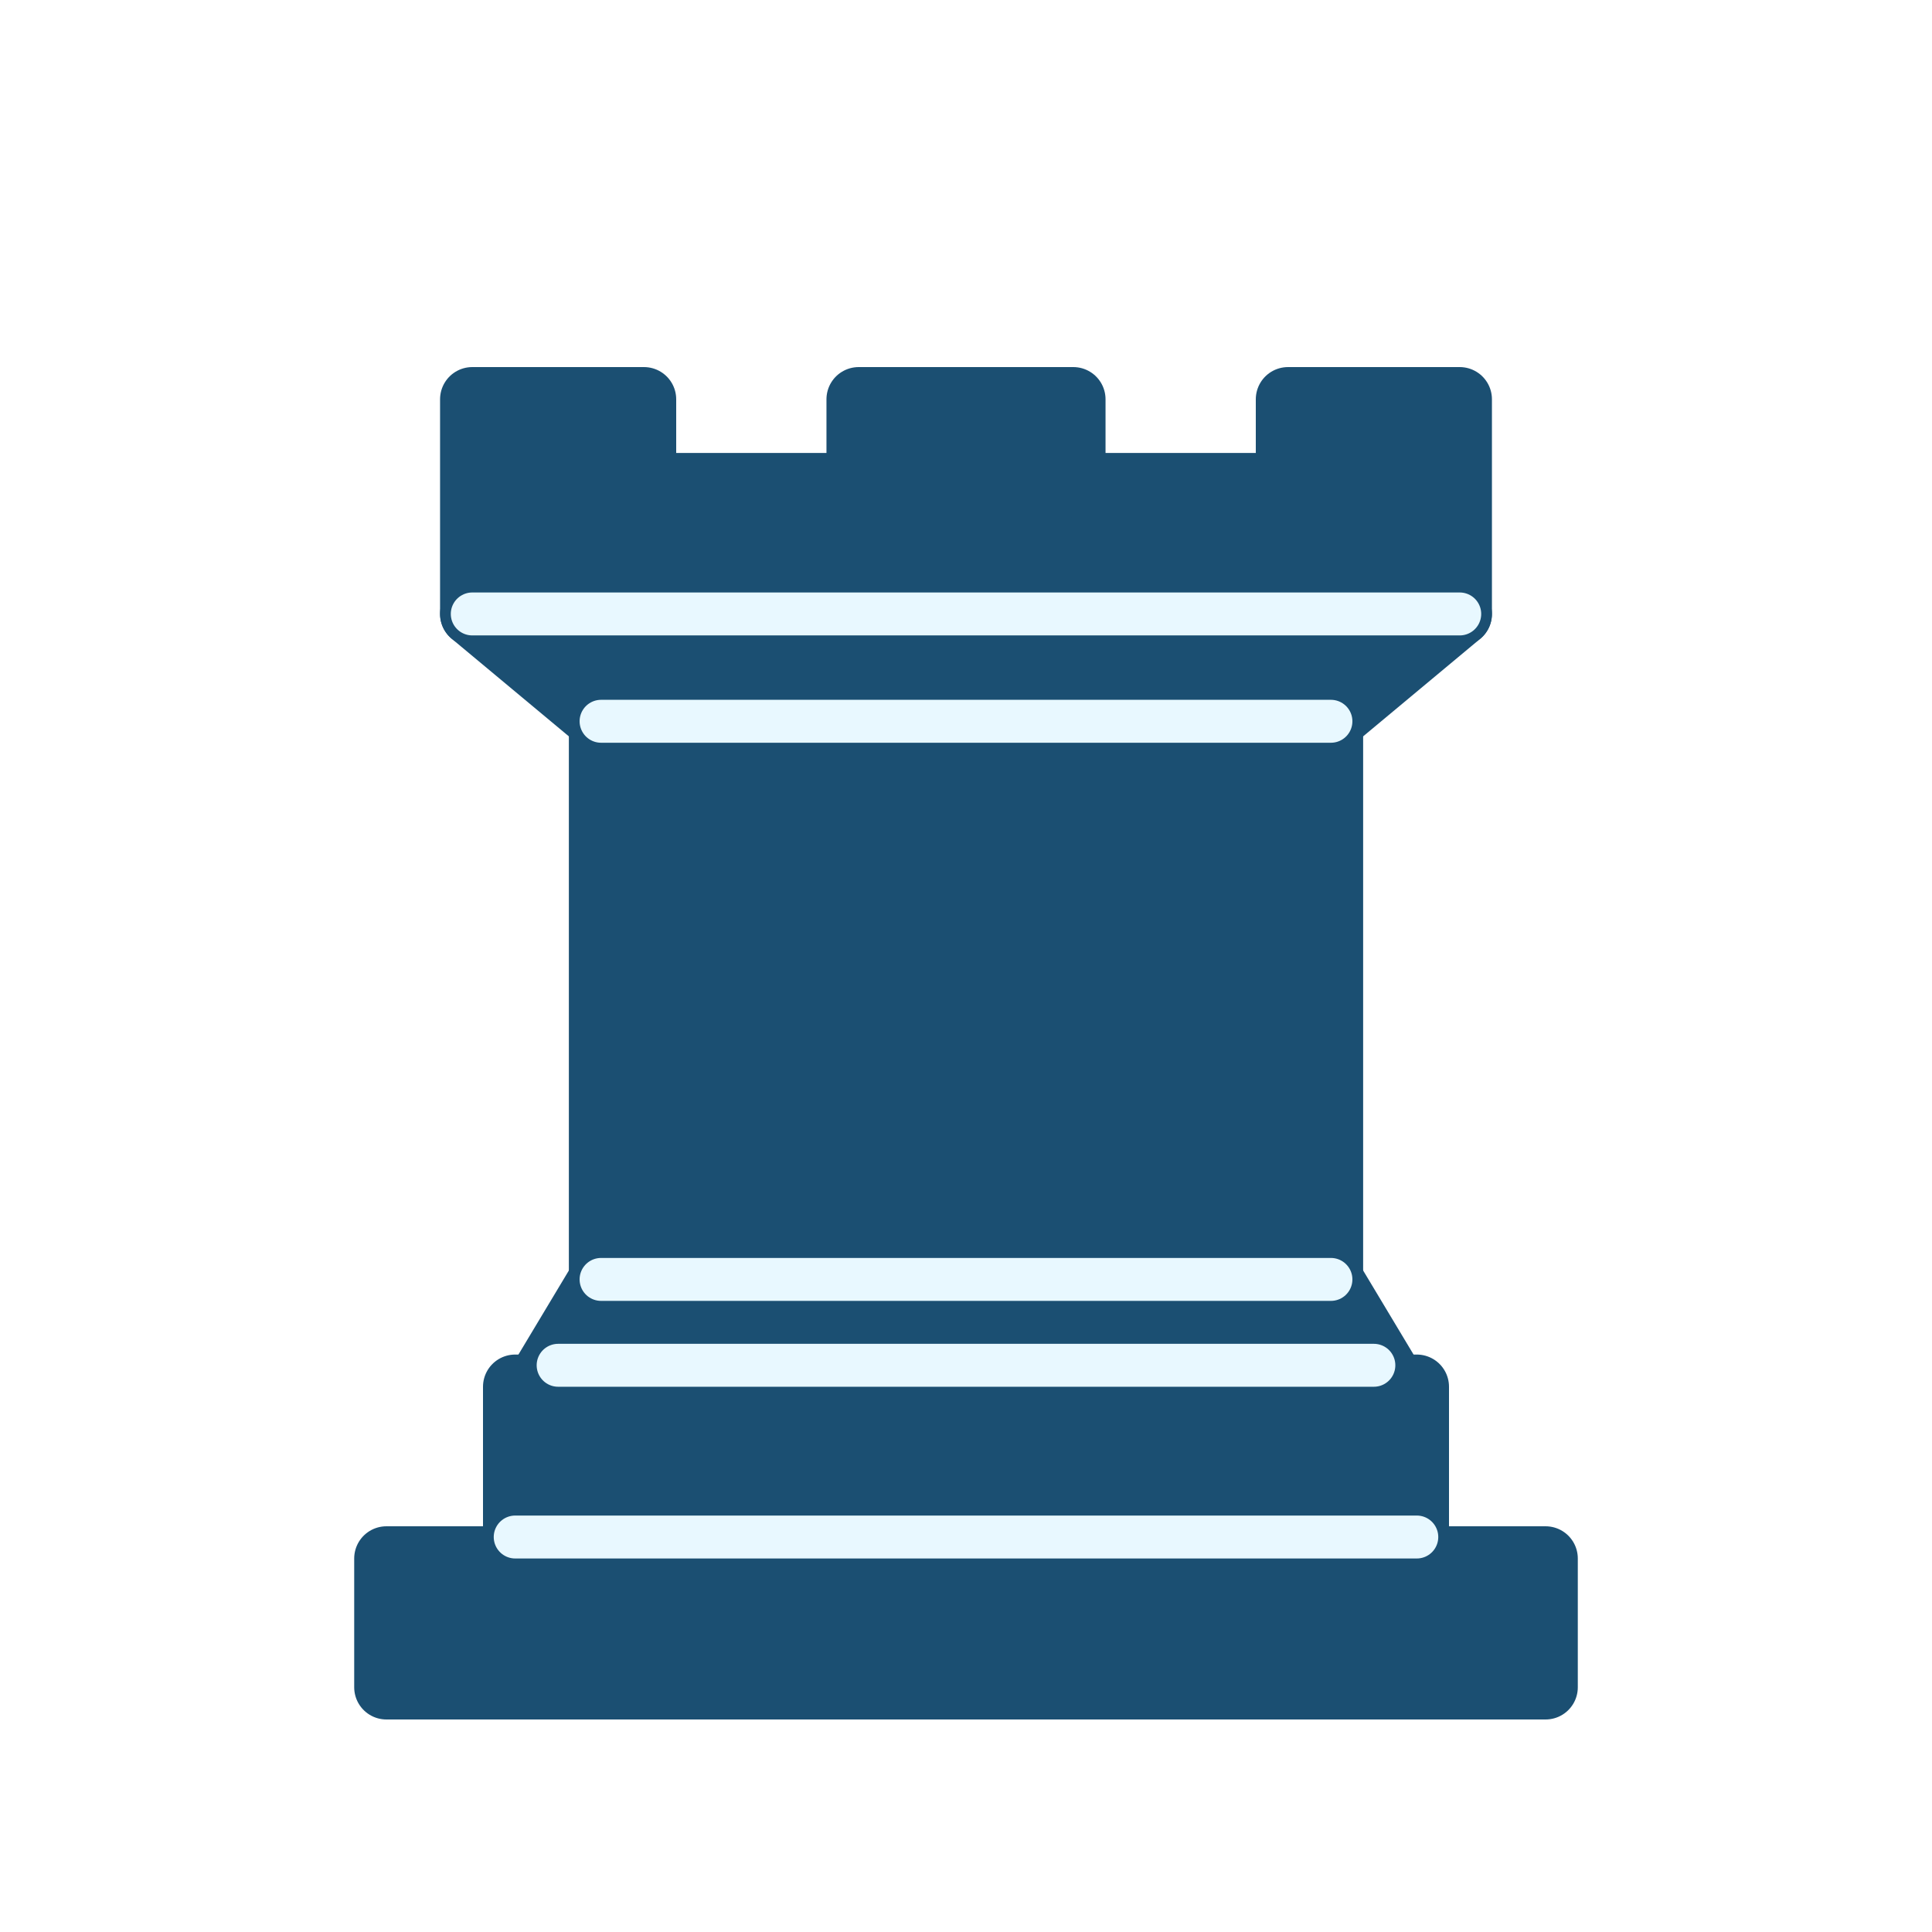
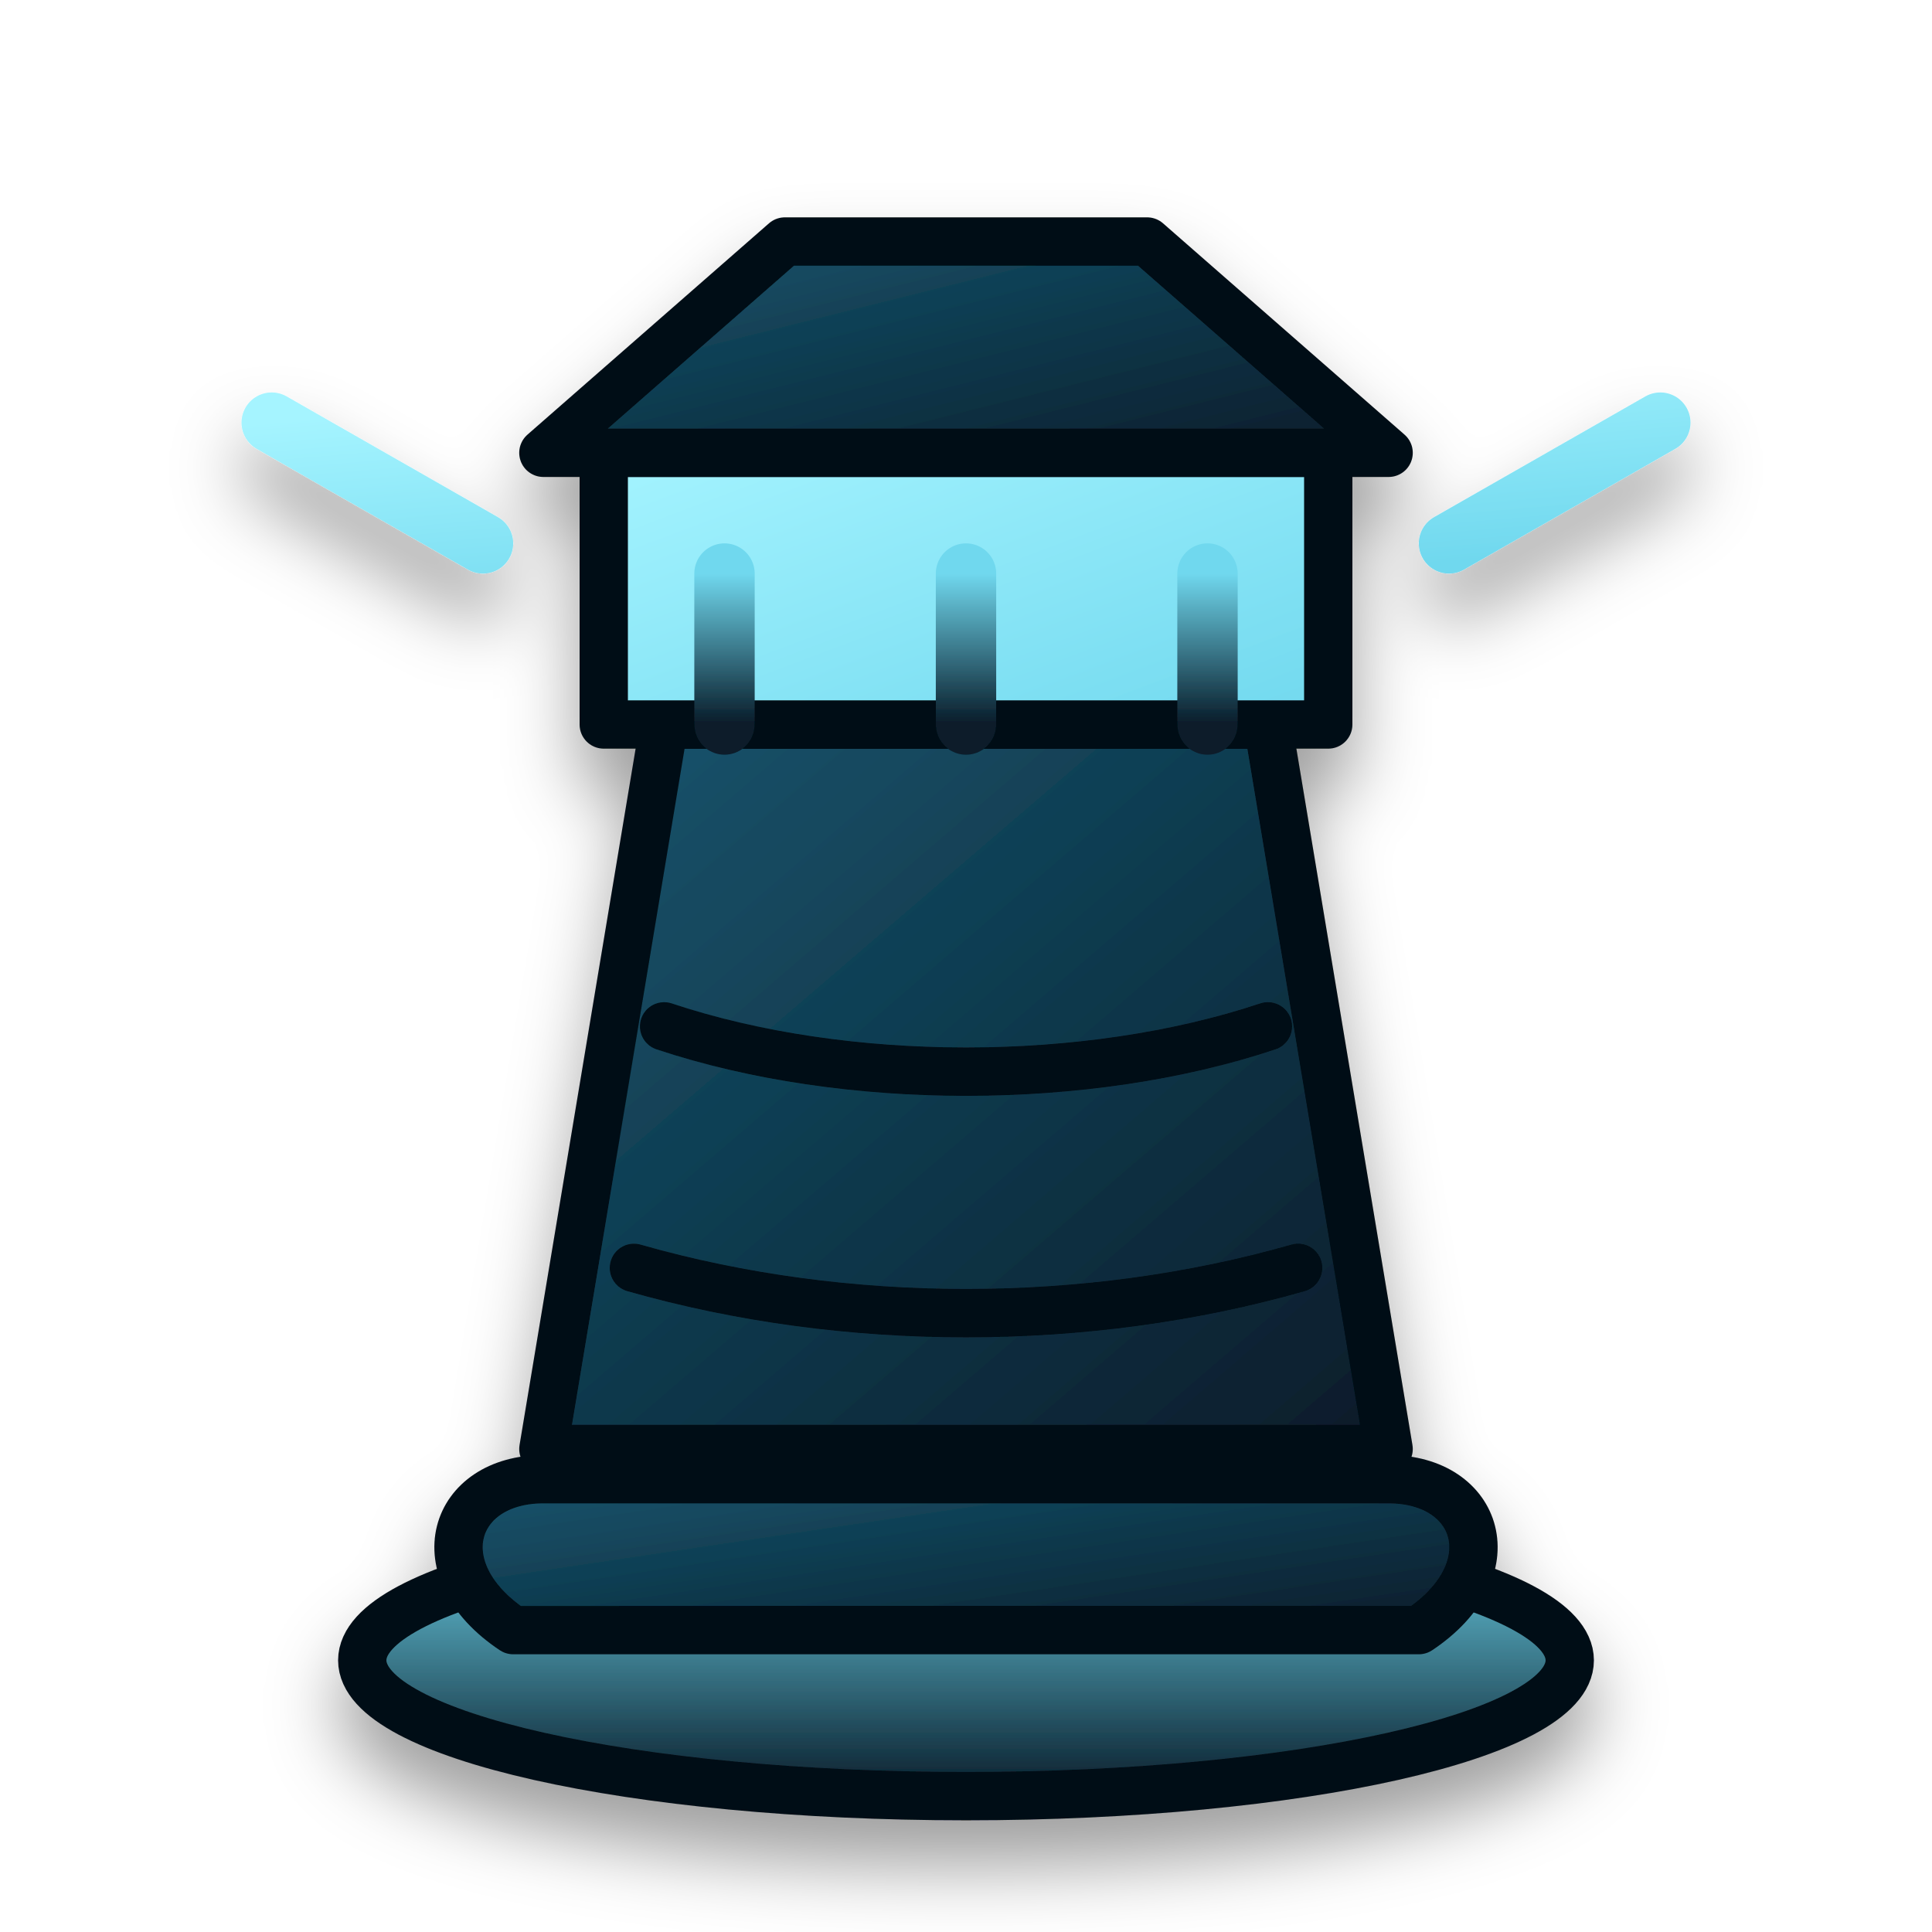
- <svg xmlns="http://www.w3.org/2000/svg" version="1.1" width="45" height="45">
-   <g style="opacity:1; fill:#1b4f72; fill-opacity:1; fill-rule:evenodd; stroke:#1b4f72; stroke-width:1.5; stroke-linecap:round;stroke-linejoin:round;stroke-miterlimit:4; stroke-dasharray:none; stroke-opacity:1;" transform="translate(0,0.3)">
-     <path d="M 9,39 L 36,39 L 36,36 L 9,36 L 9,39 z " style="stroke-linecap:butt;" />
-     <path d="M 12.5,32 L 14,29.5 L 31,29.5 L 32.5,32 L 12.5,32 z " style="stroke-linecap:butt;" />
-     <path d="M 12,36 L 12,32 L 33,32 L 33,36 L 12,36 z " style="stroke-linecap:butt;" />
-     <path d="M 14,29.5 L 14,16.5 L 31,16.5 L 31,29.5 L 14,29.5 z " style="stroke-linecap:butt;stroke-linejoin:miter;" />
-     <path d="M 14,16.5 L 11,14 L 34,14 L 31,16.5 L 14,16.5 z " style="stroke-linecap:butt;" />
-     <path d="M 11,14 L 11,9 L 15,9 L 15,11 L 20,11 L 20,9 L 25,9 L 25,11 L 30,11 L 30,9 L 34,9 L 34,14 L 11,14 z " style="stroke-linecap:butt;" />
-     <path d="M 12,35.5 L 33,35.5 L 33,35.5" style="fill:none; stroke:#e8f8ff; stroke-width:1; stroke-linejoin:miter;" />
-     <path d="M 13,31.5 L 32,31.5" style="fill:none; stroke:#e8f8ff; stroke-width:1; stroke-linejoin:miter;" />
-     <path d="M 14,29.5 L 31,29.5" style="fill:none; stroke:#e8f8ff; stroke-width:1; stroke-linejoin:miter;" />
-     <path d="M 14,16.5 L 31,16.5" style="fill:none; stroke:#e8f8ff; stroke-width:1; stroke-linejoin:miter;" />
-     <path d="M 11,14 L 34,14" style="fill:none; stroke:#e8f8ff; stroke-width:1; stroke-linejoin:miter;" />
+ <svg xmlns="http://www.w3.org/2000/svg" width="45" height="45" viewBox="0 0 64 64">
+   <defs>
+     <linearGradient id="body" x1="0" y1="0" x2="1" y2="1">
+       <stop offset="0" stop-color="#17566f" />
+       <stop offset="1" stop-color="#071b29" />
+     </linearGradient>
+     <linearGradient id="edge" x1="0" y1="0" x2="0" y2="1">
+       <stop offset="0" stop-color="#70d8ee" />
+       <stop offset="1" stop-color="#071b29" />
+     </linearGradient>
+     <linearGradient id="accent" x1="0" y1="0" x2="1" y2="1">
+       <stop offset="0" stop-color="#a5f4ff" />
+       <stop offset="1" stop-color="#70d8ee" />
+     </linearGradient>
+     <filter id="shadow" x="-30%" y="-20%" width="160%" height="160%">
+       <feDropShadow dx="0" dy="1.5" stdDeviation="1.2" flood-color="#000" flood-opacity=".38" />
+     </filter>
+   </defs>
+   <g filter="url(#shadow)" stroke="#020b12" stroke-width="1.6" stroke-linecap="round" stroke-linejoin="round">
+     <ellipse cx="32" cy="55" rx="20" ry="4.5" fill="url(#edge)" />
+     <path d="M18 49h28c3 0 4 3 1 5H17c-3-2-2-5 1-5z" fill="url(#body)" />
+     <path d="M22 24h20l4 24H18z" fill="url(#body)" />
+     <path d="M20 15h24v9H20z" fill="url(#accent)" />
+     <path d="m18 15 8-7h12l8 7z" fill="url(#body)" />
+     <path d="M24 19v5m8-5v5m8-5v5" fill="none" stroke="url(#edge)" stroke-width="2" />
+     <path d="M22 34c6 2 14 2 20 0M21 42c7 2 15 2 22 0" fill="none" />
+     <path d="m16 18-7-4m39 4 7-4" fill="none" stroke="url(#accent)" stroke-width="2" />
  </g>
</svg>
